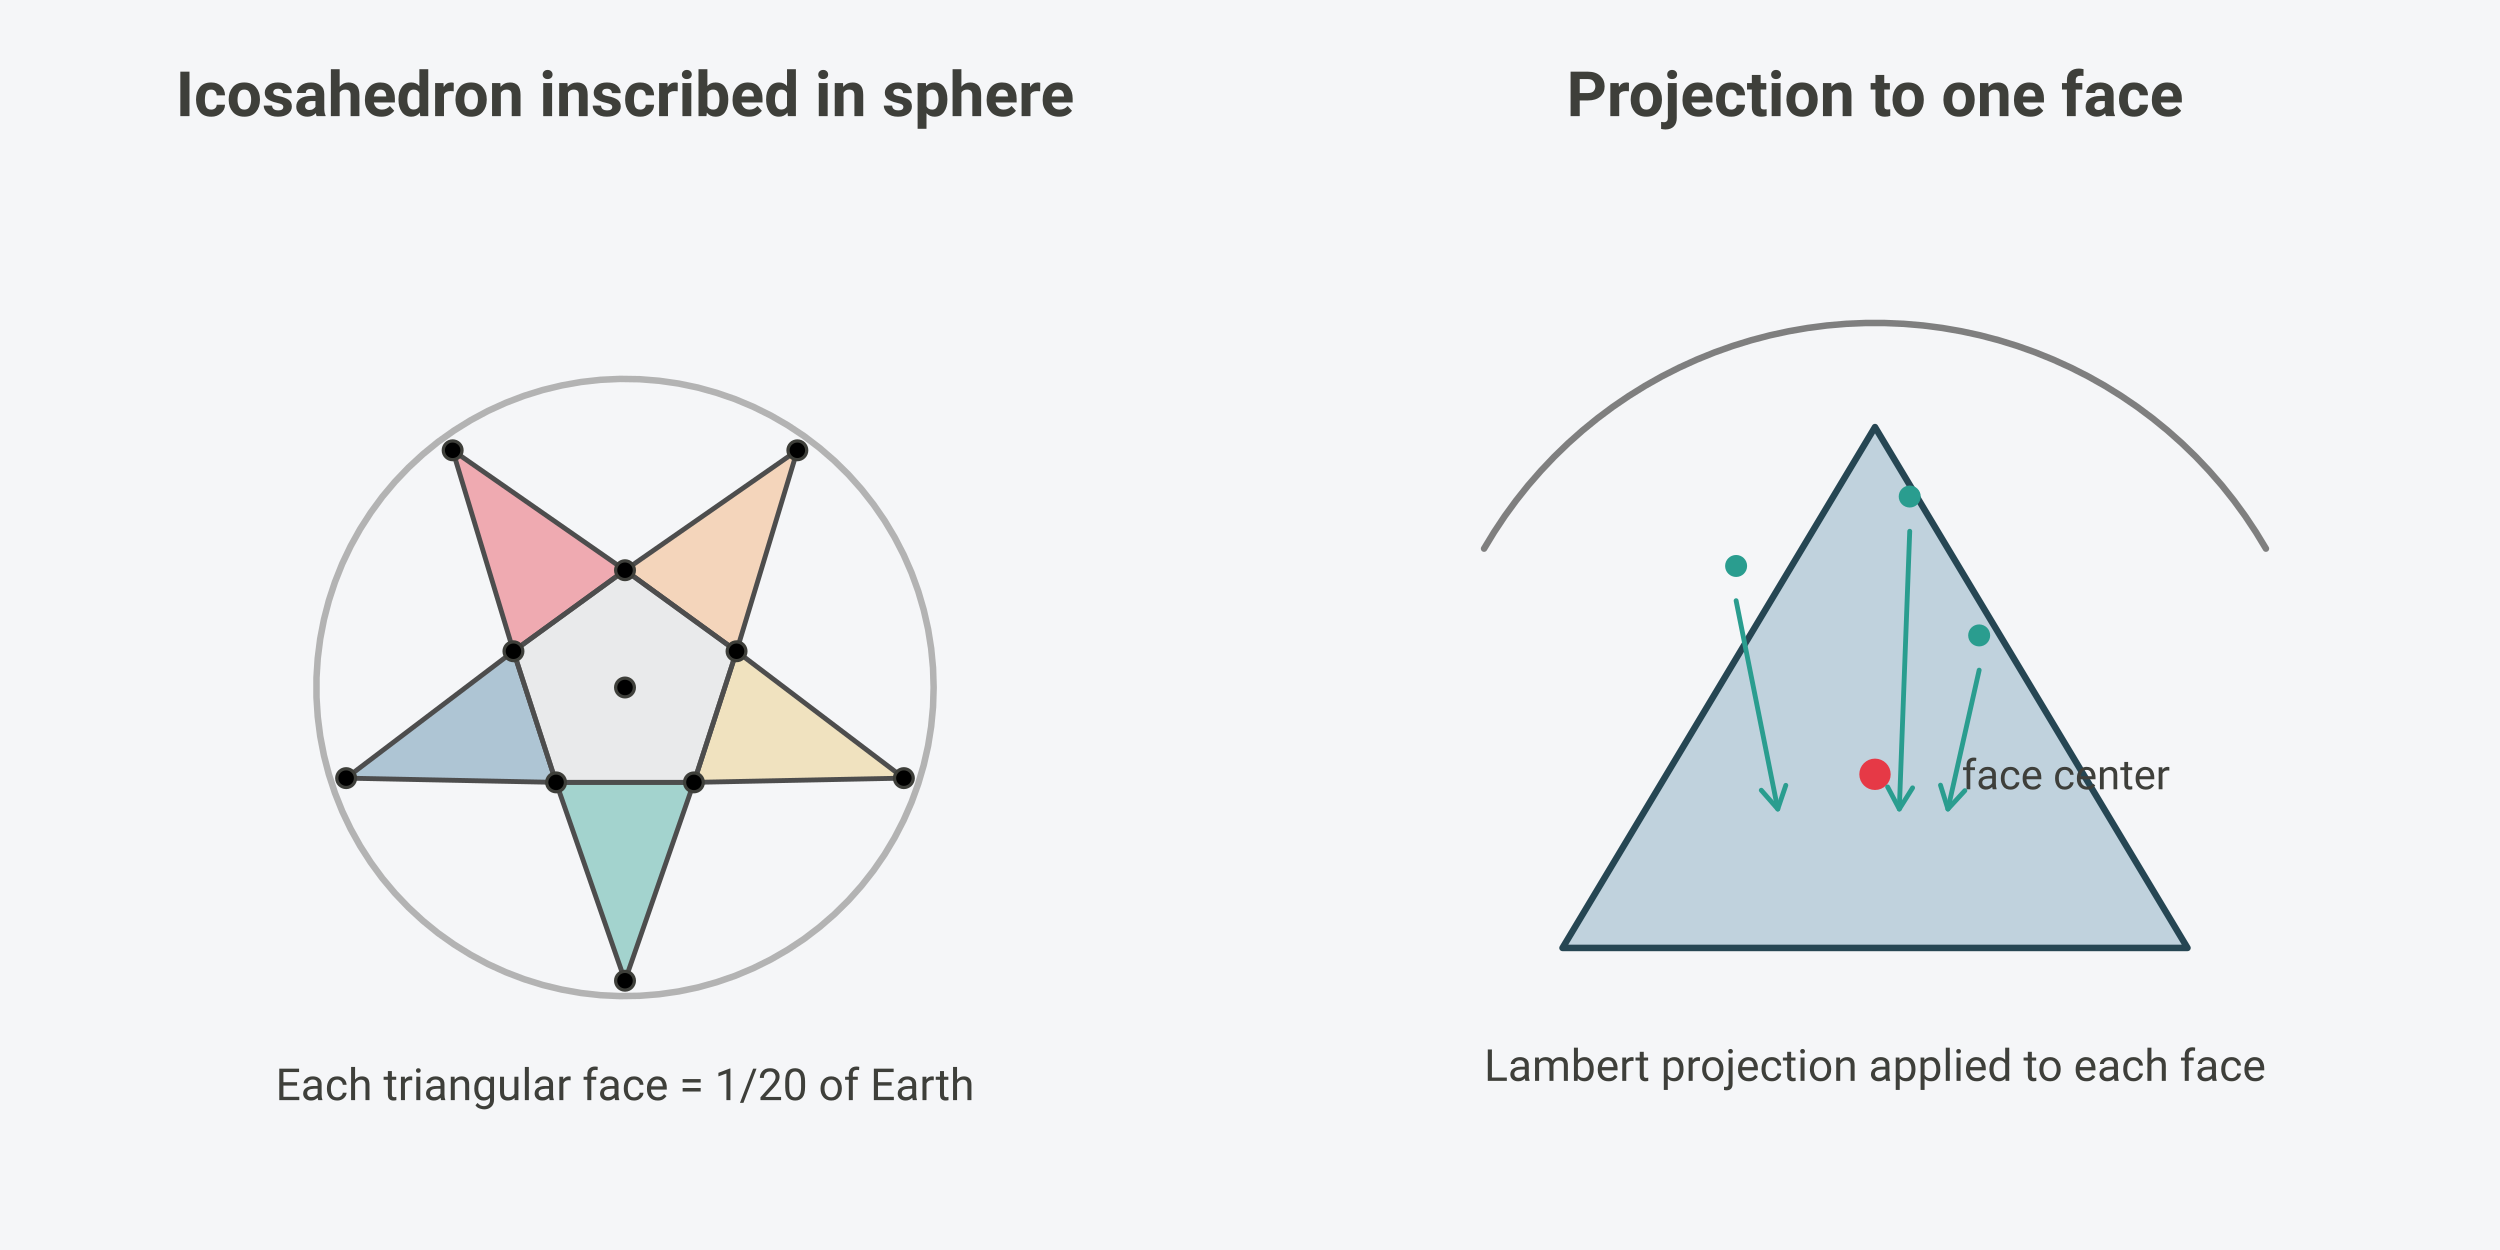
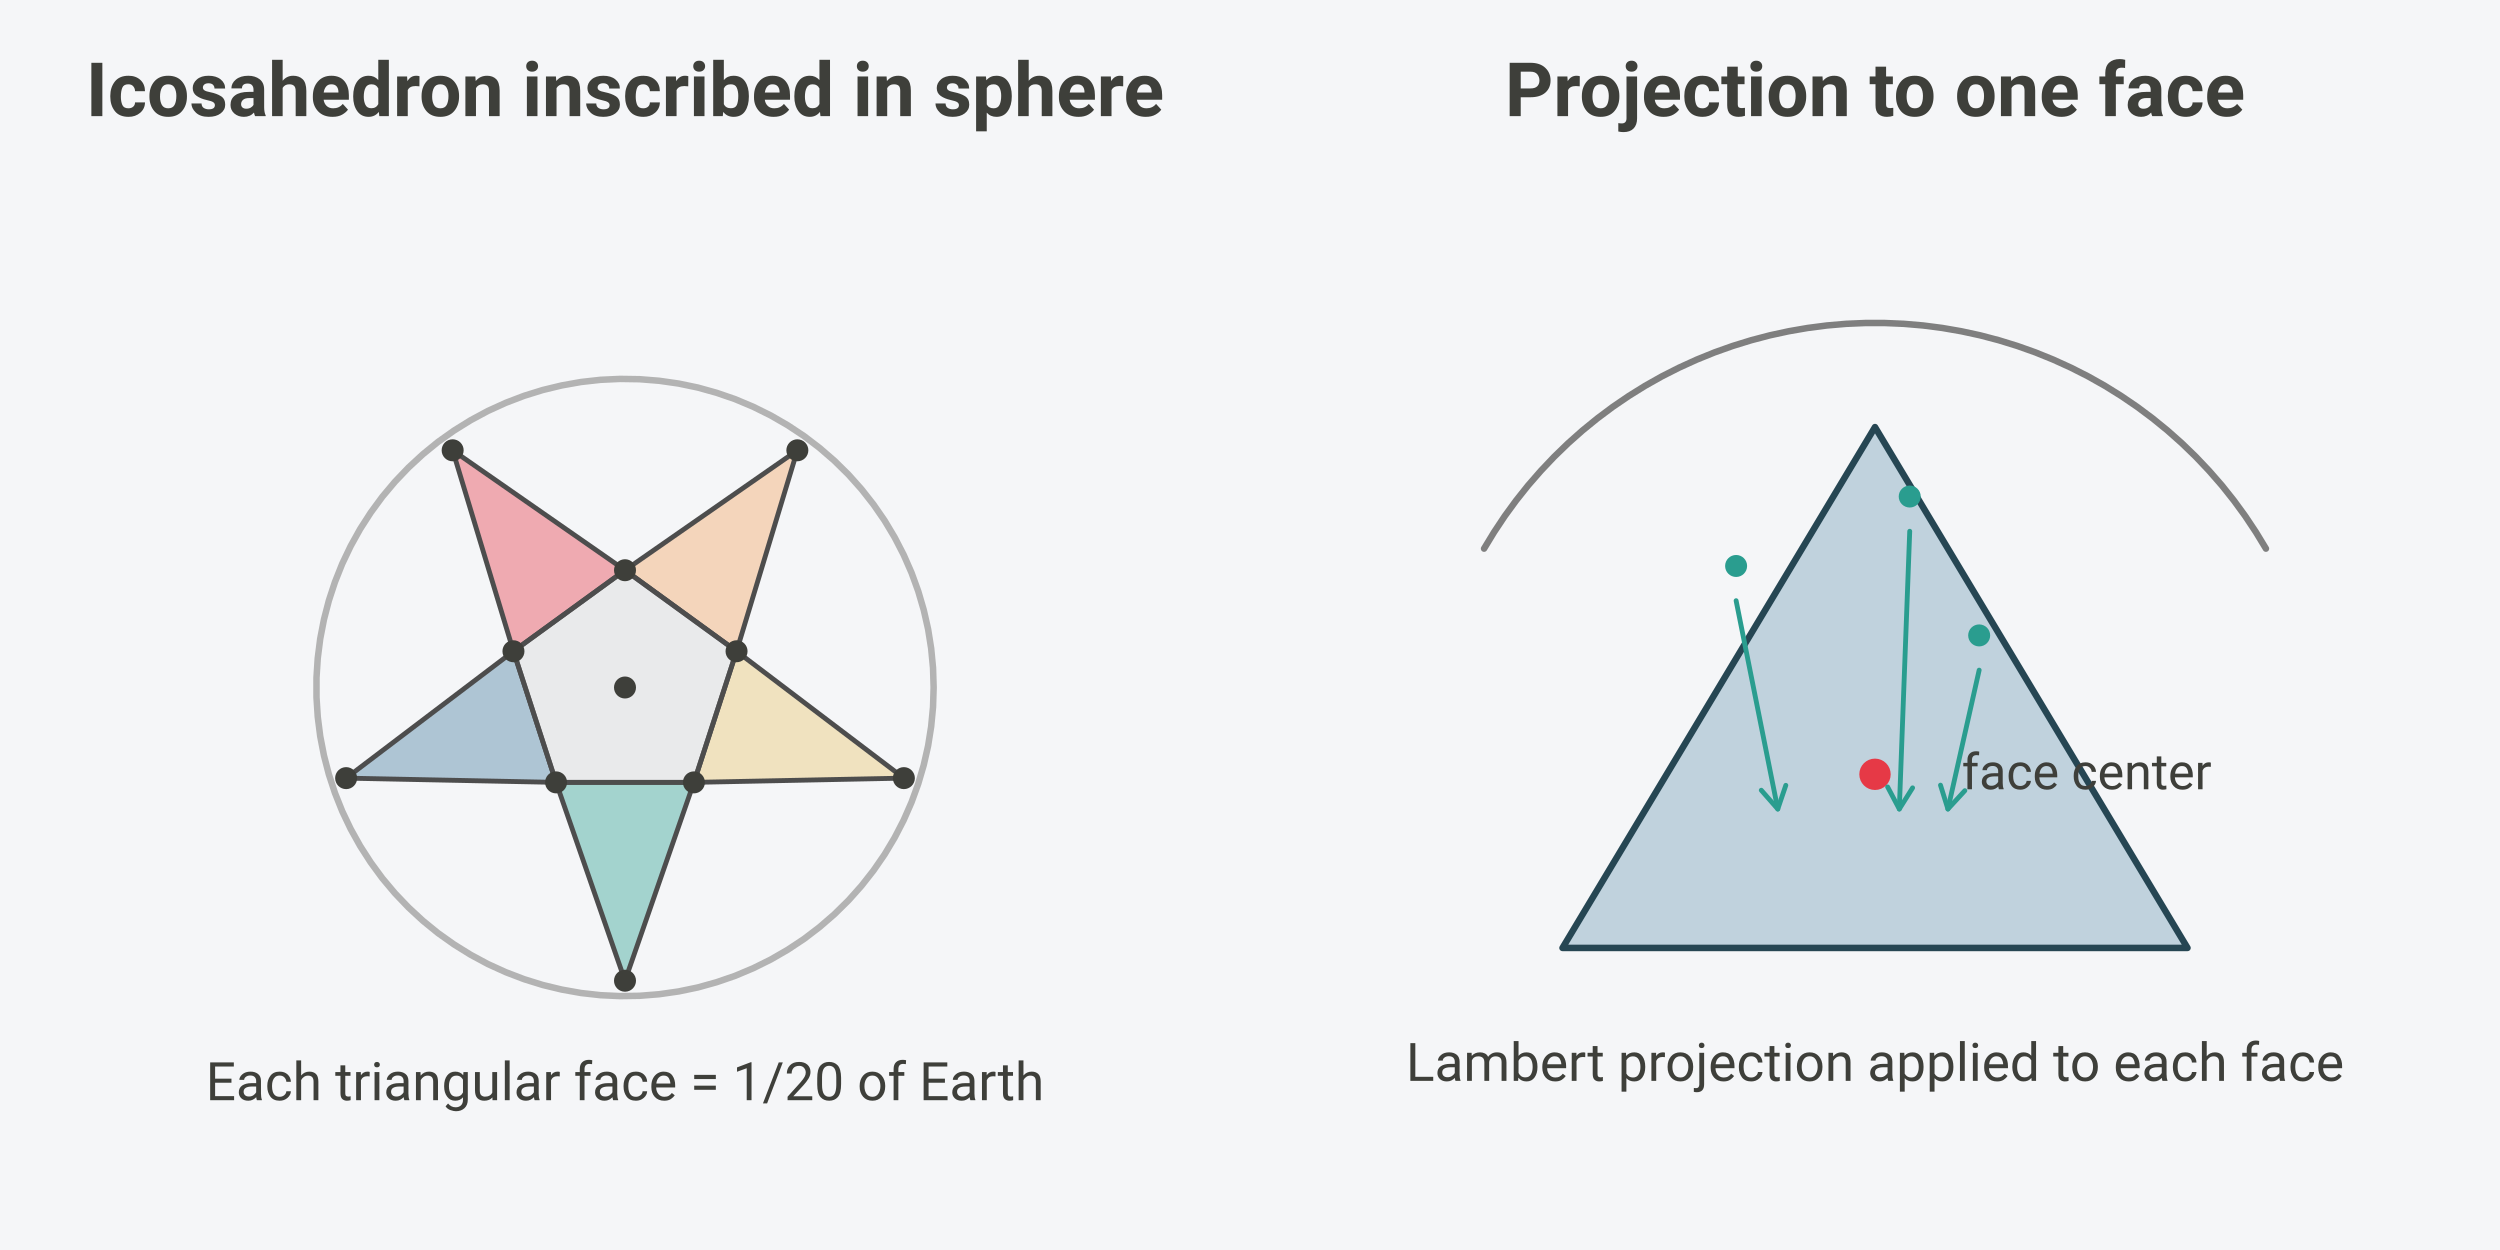
<svg xmlns="http://www.w3.org/2000/svg" width="576.00pt" height="288.00pt" viewBox="0 0 576.00 288.00">
  <g class="svglite">
    <defs>
      <style type="text/css">
    /* theme-aware-processed */
    .svglite line, .svglite polyline, .svglite polygon, .svglite path, .svglite circle {
      fill: none;
      stroke: #3E3F3A;
      stroke-linecap: round;
      stroke-linejoin: round;
      stroke-miterlimit: 10.00;
    }
    .svglite &gt; g &gt; rect {
      fill: none;
      stroke: #3E3F3A;
      stroke-linecap: round;
      stroke-linejoin: round;
      stroke-miterlimit: 10.00;
    }
    .svglite text {
      white-space: pre;
      fill: #3E3F3A;
    }
    .svglite g.glyphgroup path {
      fill: inherit;
      stroke: none;
    }
  </style>
    </defs>
    <rect class="svg-bg" width="100%" height="100%" style="stroke: none; fill: #F5F6F8;" />
    <defs>
      <clipPath id="cpMC4wMHw1NzYuMDB8MC4wMHwyODguMDA=">
        <rect x="0.00" y="0.00" width="576.00" height="288.00" />
      </clipPath>
    </defs>
    <g clip-path="url(#cpMC4wMHw1NzYuMDB8MC4wMHwyODguMDA=)">
</g>
    <defs>
      <clipPath id="cpMC4wMHwyODguMDB8MC4wMHwyODguMDA=">
        <rect x="0.00" y="0.00" width="288.00" height="288.00" />
      </clipPath>
    </defs>
    <g clip-path="url(#cpMC4wMHwyODguMDB8MC4wMHwyODguMDA=)">
-       <text x="144.00" y="26.75" text-anchor="middle" style="font-size: 14.40px; font-weight: bold; font-family: &quot;Roboto&quot;, -apple-system, BlinkMacSystemFont, &quot;Segoe UI&quot;, system-ui, sans-serif;" textLength="221.55px" lengthAdjust="spacingAndGlyphs">Icosahedron inscribed in sphere</text>
+       <text x="144.00" y="26.75" text-anchor="middle" style="font-size: 1.44em; font-weight: bold; font-family: &quot;Roboto&quot;, -apple-system, BlinkMacSystemFont, &quot;Segoe UI&quot;, system-ui, sans-serif;">Icosahedron inscribed in sphere</text>
    </g>
    <defs>
      <clipPath id="cpMTQuNDB8MjczLjYwfDQzLjIwfDI3My42MA==">
        <rect x="14.40" y="43.20" width="259.20" height="230.40" />
      </clipPath>
    </defs>
    <g clip-path="url(#cpMTQuNDB8MjczLjYwfDQzLjIwfDI3My42MA==)">
      <polyline points="215.11,158.40 214.97,153.89 214.54,149.40 213.83,144.94 212.83,140.54 211.56,136.21 210.02,131.97 208.21,127.84 206.14,123.83 203.82,119.95 201.26,116.24 198.47,112.69 195.47,109.33 192.25,106.16 188.84,103.21 185.25,100.47 181.49,97.98 177.58,95.72 173.54,93.72 169.38,91.97 165.11,90.50 160.77,89.29 156.35,88.37 151.88,87.73 147.38,87.37 142.87,87.30 138.36,87.51 133.88,88.01 129.44,88.80 125.05,89.86 120.74,91.20 116.53,92.81 112.42,94.68 108.44,96.82 104.61,99.20 100.93,101.81 97.43,104.66 94.12,107.72 91.00,110.99 88.10,114.44 85.43,118.08 82.99,121.87 80.79,125.82 78.85,129.89 77.18,134.08 75.77,138.37 74.64,142.73 73.78,147.16 73.21,151.64 72.92,156.14 72.92,160.66 73.21,165.16 73.78,169.64 74.64,174.07 75.77,178.43 77.18,182.72 78.85,186.91 80.79,190.98 82.99,194.93 85.43,198.72 88.10,202.36 91.00,205.81 94.12,209.08 97.43,212.14 100.93,214.99 104.61,217.60 108.44,219.98 112.42,222.12 116.53,223.99 120.74,225.60 125.05,226.94 129.44,228.00 133.88,228.79 138.36,229.29 142.87,229.50 147.38,229.43 151.88,229.07 156.35,228.43 160.77,227.51 165.11,226.30 169.38,224.83 173.54,223.08 177.58,221.08 181.49,218.82 185.25,216.33 188.84,213.59 192.25,210.64 195.47,207.47 198.47,204.11 201.26,200.56 203.82,196.85 206.14,192.97 208.21,188.96 210.02,184.83 211.56,180.59 212.83,176.26 213.83,171.86 214.54,167.40 214.97,162.91 215.11,158.40 " style="stroke-width: 1.50; stroke: #B3B3B3;" />
      <polygon points="144.00,131.38 118.30,150.05 104.29,103.75 " style="stroke-width: 1.12; stroke: #4D4D4D; fill: #E63946; fill-opacity: 0.40;" />
      <polygon points="118.30,150.05 128.12,180.26 79.75,179.28 " style="stroke-width: 1.12; stroke: #4D4D4D; fill: #457B9D; fill-opacity: 0.40;" />
      <polygon points="128.12,180.26 159.88,180.26 144.00,225.96 " style="stroke-width: 1.12; stroke: #4D4D4D; fill: #2A9D8F; fill-opacity: 0.40;" />
      <polygon points="159.88,180.26 169.70,150.05 208.25,179.28 " style="stroke-width: 1.12; stroke: #4D4D4D; fill: #E9C46A; fill-opacity: 0.40;" />
      <polygon points="169.70,150.05 144.00,131.38 183.71,103.75 " style="stroke-width: 1.12; stroke: #4D4D4D; fill: #F4A261; fill-opacity: 0.40;" />
      <polygon points="144.00,131.38 118.30,150.05 128.12,180.26 159.88,180.26 169.70,150.05 " style="stroke-width: 1.12; stroke: #4D4D4D; fill: #CCCCCC; fill-opacity: 0.30;" />
-       <circle cx="144.00" cy="158.40" r="2.16" style="stroke-width: 0.75; fill: #000000;" />
-       <circle cx="144.00" cy="131.38" r="2.16" style="stroke-width: 0.75; fill: #000000;" />
-       <circle cx="118.30" cy="150.05" r="2.16" style="stroke-width: 0.75; fill: #000000;" />
-       <circle cx="128.12" cy="180.26" r="2.16" style="stroke-width: 0.75; fill: #000000;" />
-       <circle cx="159.88" cy="180.26" r="2.16" style="stroke-width: 0.75; fill: #000000;" />
-       <circle cx="169.70" cy="150.05" r="2.16" style="stroke-width: 0.75; fill: #000000;" />
-       <circle cx="104.29" cy="103.75" r="2.16" style="stroke-width: 0.75; fill: #000000;" />
-       <circle cx="79.75" cy="179.28" r="2.16" style="stroke-width: 0.75; fill: #000000;" />
-       <circle cx="144.00" cy="225.96" r="2.16" style="stroke-width: 0.75; fill: #000000;" />
-       <circle cx="208.25" cy="179.28" r="2.16" style="stroke-width: 0.75; fill: #000000;" />
-       <circle cx="183.71" cy="103.75" r="2.16" style="stroke-width: 0.75; fill: #000000;" />
-       <text x="144.00" y="253.48" text-anchor="middle" style="font-size: 10.20px; font-family: &quot;Roboto&quot;, -apple-system, BlinkMacSystemFont, &quot;Segoe UI&quot;, system-ui, sans-serif;" textLength="160.62px" lengthAdjust="spacingAndGlyphs">Each triangular face = 1/20 of Earth</text>
+       <circle class="theme-fill-fg" cx="144.00" cy="158.40" r="2.16" style="stroke-width: 0.75; fill: #3E3F3A;" />
+       <circle class="theme-fill-fg" cx="144.00" cy="131.38" r="2.16" style="stroke-width: 0.75; fill: #3E3F3A;" />
+       <circle class="theme-fill-fg" cx="118.30" cy="150.05" r="2.16" style="stroke-width: 0.75; fill: #3E3F3A;" />
+       <circle class="theme-fill-fg" cx="128.12" cy="180.26" r="2.16" style="stroke-width: 0.75; fill: #3E3F3A;" />
+       <circle class="theme-fill-fg" cx="159.88" cy="180.26" r="2.16" style="stroke-width: 0.75; fill: #3E3F3A;" />
+       <circle class="theme-fill-fg" cx="169.70" cy="150.05" r="2.16" style="stroke-width: 0.75; fill: #3E3F3A;" />
+       <circle class="theme-fill-fg" cx="104.29" cy="103.75" r="2.16" style="stroke-width: 0.75; fill: #3E3F3A;" />
+       <circle class="theme-fill-fg" cx="79.75" cy="179.28" r="2.16" style="stroke-width: 0.75; fill: #3E3F3A;" />
+       <circle class="theme-fill-fg" cx="144.00" cy="225.96" r="2.16" style="stroke-width: 0.75; fill: #3E3F3A;" />
+       <circle class="theme-fill-fg" cx="208.25" cy="179.28" r="2.16" style="stroke-width: 0.75; fill: #3E3F3A;" />
+       <circle class="theme-fill-fg" cx="183.71" cy="103.75" r="2.16" style="stroke-width: 0.75; fill: #3E3F3A;" />
+       <text x="144.00" y="253.48" text-anchor="middle" style="font-size: 1.02em; font-family: &quot;Roboto&quot;, -apple-system, BlinkMacSystemFont, &quot;Segoe UI&quot;, system-ui, sans-serif;">Each triangular face = 1/20 of Earth</text>
    </g>
    <defs>
      <clipPath id="cpMzAyLjQwfDU2MS42MHw0My4yMHwyNzMuNjA=">
        <rect x="302.40" y="43.20" width="259.20" height="230.40" />
      </clipPath>
    </defs>
    <g clip-path="url(#cpMzAyLjQwfDU2MS42MHw0My4yMHwyNzMuNjA=)">
</g>
    <defs>
      <clipPath id="cpMjg4LjAwfDU3Ni4wMHwwLjAwfDI4OC4wMA==">
        <rect x="288.00" y="0.00" width="288.00" height="288.00" />
      </clipPath>
    </defs>
    <g clip-path="url(#cpMjg4LjAwfDU3Ni4wMHwwLjAwfDI4OC4wMA==)">
-       <text x="432.00" y="26.75" text-anchor="middle" style="font-size: 14.40px; font-weight: bold; font-family: &quot;Roboto&quot;, -apple-system, BlinkMacSystemFont, &quot;Segoe UI&quot;, system-ui, sans-serif;" textLength="150.36px" lengthAdjust="spacingAndGlyphs">Projection to one face</text>
+       <text x="432.00" y="26.75" text-anchor="middle" style="font-size: 1.44em; font-weight: bold; font-family: &quot;Roboto&quot;, -apple-system, BlinkMacSystemFont, &quot;Segoe UI&quot;, system-ui, sans-serif;">Projection to one face</text>
    </g>
    <g clip-path="url(#cpMzAyLjQwfDU2MS42MHw0My4yMHwyNzMuNjA=)">
      <polyline points="341.93,126.40 344.24,122.60 346.70,118.90 349.32,115.31 352.09,111.83 355.01,108.48 358.07,105.25 361.26,102.16 364.58,99.21 368.03,96.40 371.59,93.74 375.26,91.24 379.04,88.89 382.91,86.71 386.88,84.70 390.92,82.86 395.04,81.19 399.23,79.70 403.48,78.39 407.78,77.26 412.12,76.32 416.50,75.56 420.91,74.99 425.34,74.61 429.78,74.42 434.22,74.42 438.66,74.61 443.09,74.99 447.50,75.56 451.88,76.32 456.22,77.26 460.52,78.39 464.77,79.70 468.96,81.19 473.08,82.86 477.12,84.70 481.09,86.71 484.96,88.89 488.74,91.24 492.41,93.74 495.97,96.40 499.42,99.21 502.74,102.16 505.93,105.25 508.99,108.48 511.91,111.83 514.68,115.31 517.30,118.90 519.76,122.60 522.07,126.40 " style="stroke-width: 1.50; stroke: #7F7F7F;" />
      <polygon points="360.00,218.40 432.00,98.40 504.00,218.40 360.00,218.40 " style="stroke-width: 1.50; stroke: #264653; fill: #457B9D; fill-opacity: 0.30;" />
      <circle cx="432.00" cy="178.40" r="3.24" style="stroke-width: 0.75; stroke: #E63946; fill: #E63946;" />
-       <text x="452.00" y="181.84" style="font-size: 9.60px; font-family: &quot;Roboto&quot;, -apple-system, BlinkMacSystemFont, &quot;Segoe UI&quot;, system-ui, sans-serif;" textLength="47.44px" lengthAdjust="spacingAndGlyphs">face center</text>
+       <text x="452.00" y="181.84" style="font-size: 0.96em; font-family: &quot;Roboto&quot;, -apple-system, BlinkMacSystemFont, &quot;Segoe UI&quot;, system-ui, sans-serif;">face center</text>
      <circle cx="400.00" cy="130.40" r="2.16" style="stroke-width: 0.75; stroke: #2A9D8F; fill: #2A9D8F;" />
      <line x1="400.00" y1="138.40" x2="409.60" y2="186.40" style="stroke-width: 1.12; stroke: #2A9D8F;" />
      <polyline points="405.80,182.07 409.60,186.40 411.45,180.94 " style="stroke-width: 1.12; stroke: #2A9D8F;" />
      <circle cx="456.00" cy="146.40" r="2.16" style="stroke-width: 0.75; stroke: #2A9D8F; fill: #2A9D8F;" />
      <line x1="456.00" y1="154.40" x2="448.80" y2="186.40" style="stroke-width: 1.12; stroke: #2A9D8F;" />
      <polyline points="447.09,180.90 448.80,186.40 452.70,182.17 " style="stroke-width: 1.12; stroke: #2A9D8F;" />
      <circle cx="440.00" cy="114.40" r="2.16" style="stroke-width: 0.75; stroke: #2A9D8F; fill: #2A9D8F;" />
      <line x1="440.00" y1="122.40" x2="437.60" y2="186.40" style="stroke-width: 1.12; stroke: #2A9D8F;" />
      <polyline points="434.91,181.31 437.60,186.40 440.66,181.52 " style="stroke-width: 1.12; stroke: #2A9D8F;" />
-       <text x="432.00" y="249.04" text-anchor="middle" style="font-size: 10.20px; font-family: &quot;Roboto&quot;, -apple-system, BlinkMacSystemFont, &quot;Segoe UI&quot;, system-ui, sans-serif;" textLength="178.50px" lengthAdjust="spacingAndGlyphs">Lambert projection applied to each face</text>
+       <text x="432.00" y="249.04" text-anchor="middle" style="font-size: 1.02em; font-family: &quot;Roboto&quot;, -apple-system, BlinkMacSystemFont, &quot;Segoe UI&quot;, system-ui, sans-serif;">Lambert projection applied to each face</text>
    </g>
  </g>
</svg>
